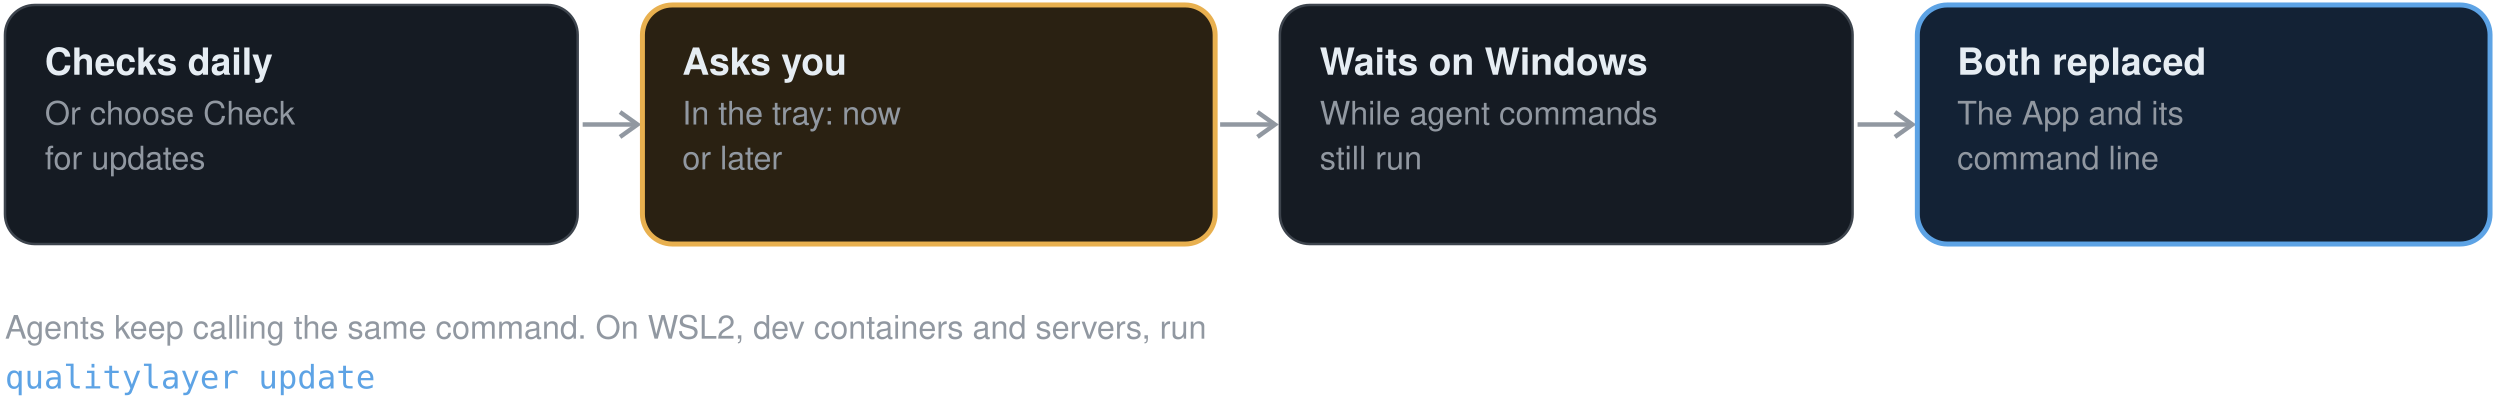
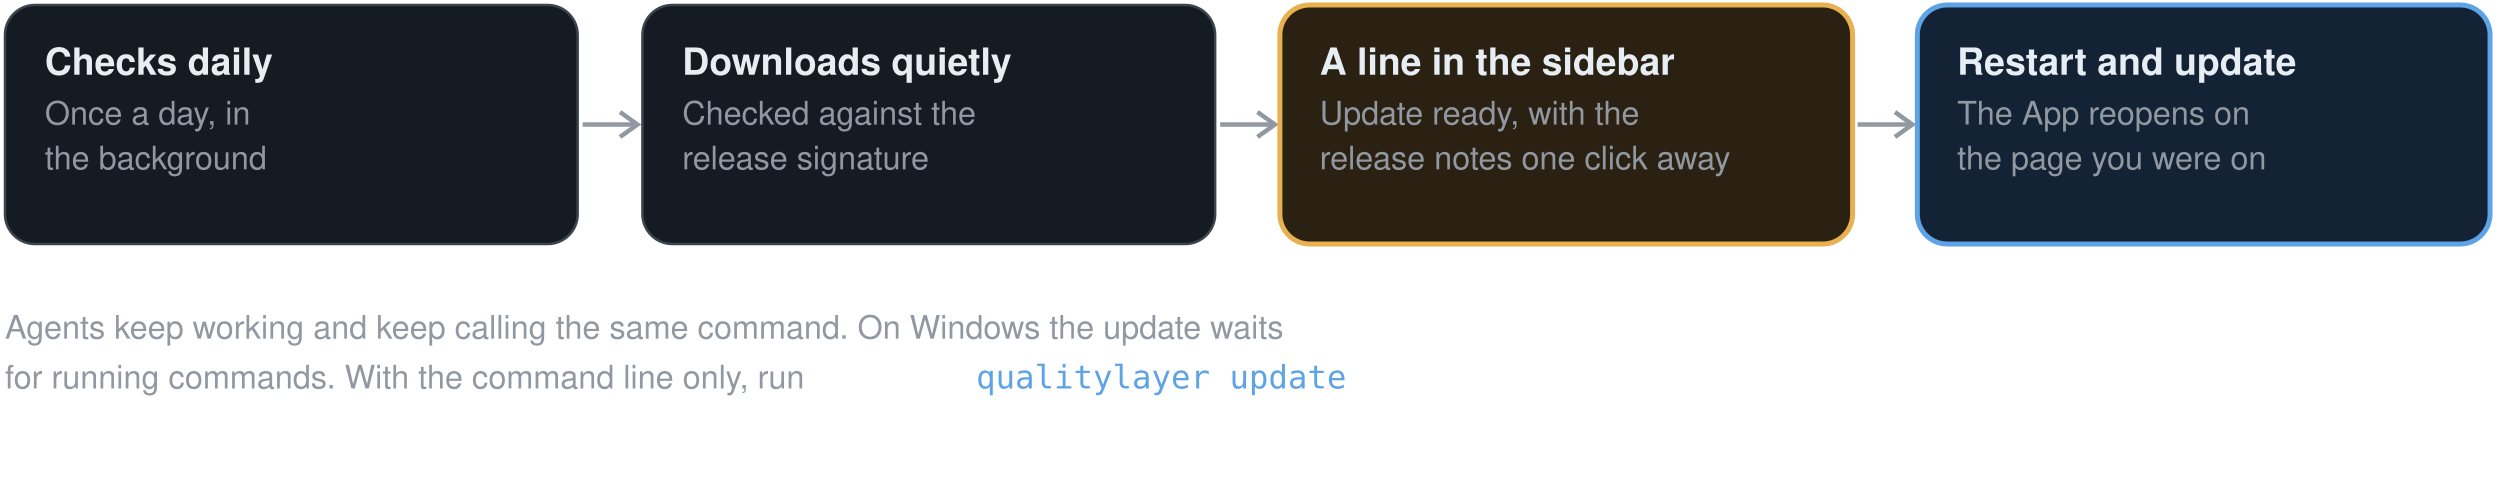
- <svg xmlns="http://www.w3.org/2000/svg" width="1004" height="164" viewBox="-2 -2 1004 164" role="img" aria-label="Updating the App: it checks daily, asks you in the tray, waits for running agent commands on Windows, and replaces the App and its command line together">
+ <svg xmlns="http://www.w3.org/2000/svg" width="1004" height="194" viewBox="-2 -2 1004 194" role="img" aria-label="Updating the App: it checks daily and downloads in the background, a line in the sidebar says an update is ready, and Restart and update reopens the App on the same page">
  <rect x="0" y="0" width="230" height="96" rx="12" fill="#151b23" stroke="#3d444d" stroke-width="1" />
  <text x="16" y="28" font-family="-apple-system, BlinkMacSystemFont, 'Segoe UI', 'Helvetica Neue', Helvetica, Arial, sans-serif" font-size="15" font-weight="650" fill="#e6edf3" text-anchor="start">Checks daily</text>
-   <text x="16" y="48" font-family="-apple-system, BlinkMacSystemFont, 'Segoe UI', 'Helvetica Neue', Helvetica, Arial, sans-serif" font-size="13" font-weight="400" fill="#9198a1" text-anchor="start">Or choose Check</text>
-   <text x="16" y="66" font-family="-apple-system, BlinkMacSystemFont, 'Segoe UI', 'Helvetica Neue', Helvetica, Arial, sans-serif" font-size="13" font-weight="400" fill="#9198a1" text-anchor="start">for updates</text>
+   <text x="16" y="48" font-family="-apple-system, BlinkMacSystemFont, 'Segoe UI', 'Helvetica Neue', Helvetica, Arial, sans-serif" font-size="13" font-weight="400" fill="#9198a1" text-anchor="start">Once a day, in</text>
+   <text x="16" y="66" font-family="-apple-system, BlinkMacSystemFont, 'Segoe UI', 'Helvetica Neue', Helvetica, Arial, sans-serif" font-size="13" font-weight="400" fill="#9198a1" text-anchor="start">the background</text>
  <path d="M232 48 L254 48" stroke="#9198a1" stroke-width="1.8" />
  <path d="M247 43 l7 5 l-7 5" fill="none" stroke="#9198a1" stroke-width="1.8" />
-   <rect x="256" y="0" width="230" height="96" rx="12" fill="#2a2112" stroke="#e8b04f" stroke-width="2" />
-   <text x="272" y="28" font-family="-apple-system, BlinkMacSystemFont, 'Segoe UI', 'Helvetica Neue', Helvetica, Arial, sans-serif" font-size="15" font-weight="650" fill="#e6edf3" text-anchor="start">Asks you</text>
-   <text x="272" y="48" font-family="-apple-system, BlinkMacSystemFont, 'Segoe UI', 'Helvetica Neue', Helvetica, Arial, sans-serif" font-size="13" font-weight="400" fill="#9198a1" text-anchor="start">In the tray: now</text>
-   <text x="272" y="66" font-family="-apple-system, BlinkMacSystemFont, 'Segoe UI', 'Helvetica Neue', Helvetica, Arial, sans-serif" font-size="13" font-weight="400" fill="#9198a1" text-anchor="start">or later</text>
+   <rect x="256" y="0" width="230" height="96" rx="12" fill="#151b23" stroke="#3d444d" stroke-width="1" />
+   <text x="272" y="28" font-family="-apple-system, BlinkMacSystemFont, 'Segoe UI', 'Helvetica Neue', Helvetica, Arial, sans-serif" font-size="15" font-weight="650" fill="#e6edf3" text-anchor="start">Downloads quietly</text>
+   <text x="272" y="48" font-family="-apple-system, BlinkMacSystemFont, 'Segoe UI', 'Helvetica Neue', Helvetica, Arial, sans-serif" font-size="13" font-weight="400" fill="#9198a1" text-anchor="start">Checked against the</text>
+   <text x="272" y="66" font-family="-apple-system, BlinkMacSystemFont, 'Segoe UI', 'Helvetica Neue', Helvetica, Arial, sans-serif" font-size="13" font-weight="400" fill="#9198a1" text-anchor="start">release signature</text>
  <path d="M488 48 L510 48" stroke="#9198a1" stroke-width="1.8" />
  <path d="M503 43 l7 5 l-7 5" fill="none" stroke="#9198a1" stroke-width="1.8" />
-   <rect x="512" y="0" width="230" height="96" rx="12" fill="#151b23" stroke="#3d444d" stroke-width="1" />
-   <text x="528" y="28" font-family="-apple-system, BlinkMacSystemFont, 'Segoe UI', 'Helvetica Neue', Helvetica, Arial, sans-serif" font-size="15" font-weight="650" fill="#e6edf3" text-anchor="start">Waits on Windows</text>
-   <text x="528" y="48" font-family="-apple-system, BlinkMacSystemFont, 'Segoe UI', 'Helvetica Neue', Helvetica, Arial, sans-serif" font-size="13" font-weight="400" fill="#9198a1" text-anchor="start">While agent commands</text>
-   <text x="528" y="66" font-family="-apple-system, BlinkMacSystemFont, 'Segoe UI', 'Helvetica Neue', Helvetica, Arial, sans-serif" font-size="13" font-weight="400" fill="#9198a1" text-anchor="start">still run</text>
+   <rect x="512" y="0" width="230" height="96" rx="12" fill="#2a2112" stroke="#e8b04f" stroke-width="2" />
+   <text x="528" y="28" font-family="-apple-system, BlinkMacSystemFont, 'Segoe UI', 'Helvetica Neue', Helvetica, Arial, sans-serif" font-size="15" font-weight="650" fill="#e6edf3" text-anchor="start">A line in the sidebar</text>
+   <text x="528" y="48" font-family="-apple-system, BlinkMacSystemFont, 'Segoe UI', 'Helvetica Neue', Helvetica, Arial, sans-serif" font-size="13" font-weight="400" fill="#9198a1" text-anchor="start">Update ready, with the</text>
+   <text x="528" y="66" font-family="-apple-system, BlinkMacSystemFont, 'Segoe UI', 'Helvetica Neue', Helvetica, Arial, sans-serif" font-size="13" font-weight="400" fill="#9198a1" text-anchor="start">release notes one click away</text>
  <path d="M744 48 L766 48" stroke="#9198a1" stroke-width="1.8" />
  <path d="M759 43 l7 5 l-7 5" fill="none" stroke="#9198a1" stroke-width="1.8" />
  <rect x="768" y="0" width="230" height="96" rx="12" fill="#132235" stroke="#5da3e5" stroke-width="2" />
-   <text x="784" y="28" font-family="-apple-system, BlinkMacSystemFont, 'Segoe UI', 'Helvetica Neue', Helvetica, Arial, sans-serif" font-size="15" font-weight="650" fill="#e6edf3" text-anchor="start">Both replaced</text>
-   <text x="784" y="48" font-family="-apple-system, BlinkMacSystemFont, 'Segoe UI', 'Helvetica Neue', Helvetica, Arial, sans-serif" font-size="13" font-weight="400" fill="#9198a1" text-anchor="start">The App and its</text>
-   <text x="784" y="66" font-family="-apple-system, BlinkMacSystemFont, 'Segoe UI', 'Helvetica Neue', Helvetica, Arial, sans-serif" font-size="13" font-weight="400" fill="#9198a1" text-anchor="start">command line</text>
-   <text x="0" y="134" font-family="-apple-system, BlinkMacSystemFont, 'Segoe UI', 'Helvetica Neue', Helvetica, Arial, sans-serif" font-size="13" font-weight="400" fill="#9198a1" text-anchor="start">Agents keep calling the same command. On WSL2, dev containers and servers, run</text>
-   <text x="0" y="154" font-family="ui-monospace, SFMono-Regular, Menlo, Consolas, monospace" font-size="13" font-weight="500" fill="#5da3e5" text-anchor="start">qualitylayer update</text>
+   <text x="784" y="28" font-family="-apple-system, BlinkMacSystemFont, 'Segoe UI', 'Helvetica Neue', Helvetica, Arial, sans-serif" font-size="15" font-weight="650" fill="#e6edf3" text-anchor="start">Restart and update</text>
+   <text x="784" y="48" font-family="-apple-system, BlinkMacSystemFont, 'Segoe UI', 'Helvetica Neue', Helvetica, Arial, sans-serif" font-size="13" font-weight="400" fill="#9198a1" text-anchor="start">The App reopens on</text>
+   <text x="784" y="66" font-family="-apple-system, BlinkMacSystemFont, 'Segoe UI', 'Helvetica Neue', Helvetica, Arial, sans-serif" font-size="13" font-weight="400" fill="#9198a1" text-anchor="start">the page you were on</text>
+   <text x="0" y="134" font-family="-apple-system, BlinkMacSystemFont, 'Segoe UI', 'Helvetica Neue', Helvetica, Arial, sans-serif" font-size="13" font-weight="400" fill="#9198a1" text-anchor="start">Agents keep working and keep calling the same command. On Windows the update waits</text>
+   <text x="0" y="154" font-family="-apple-system, BlinkMacSystemFont, 'Segoe UI', 'Helvetica Neue', Helvetica, Arial, sans-serif" font-size="13" font-weight="400" fill="#9198a1" text-anchor="start">for running commands. With the command line only, run</text>
+   <text x="390" y="154" font-family="ui-monospace, SFMono-Regular, Menlo, Consolas, monospace" font-size="13" font-weight="500" fill="#5da3e5" text-anchor="start">qualitylayer update</text>
</svg>
